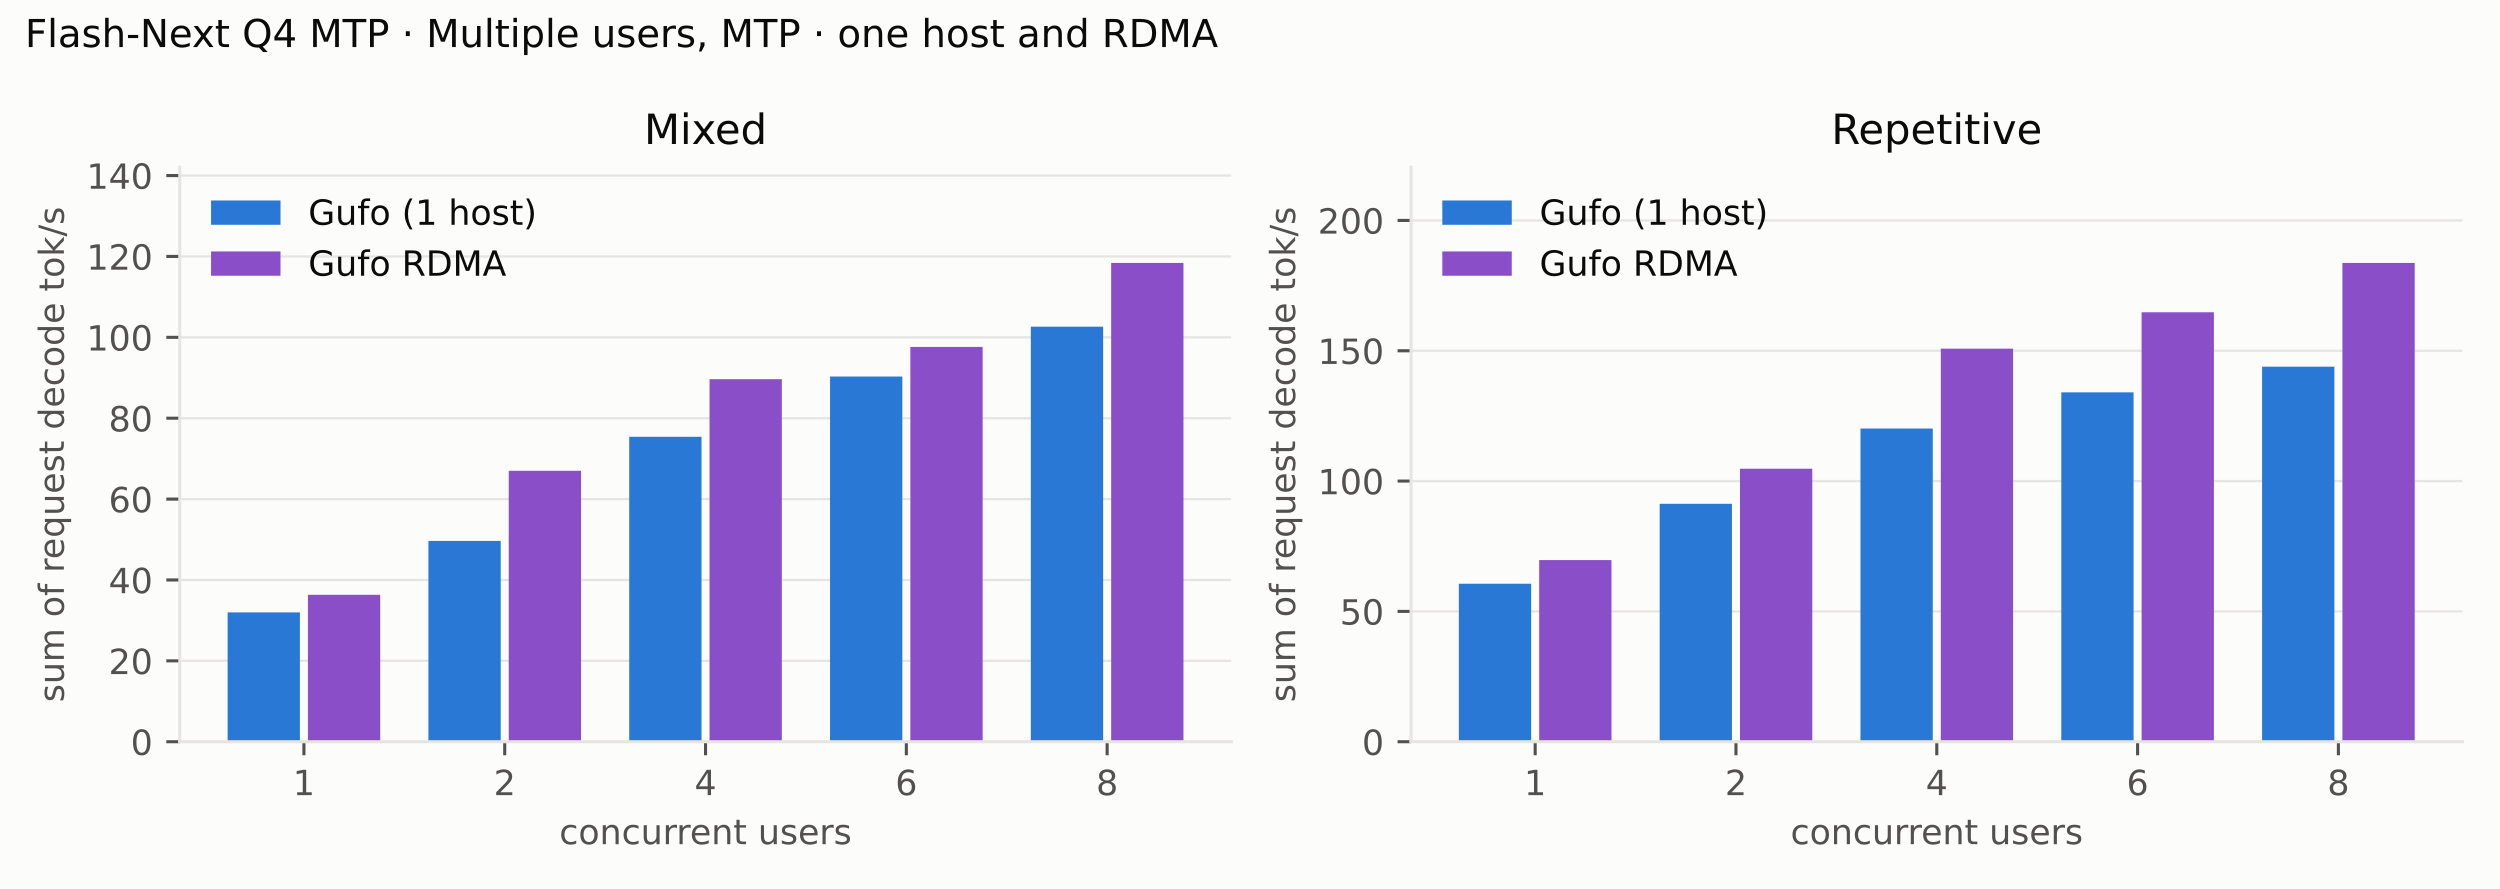
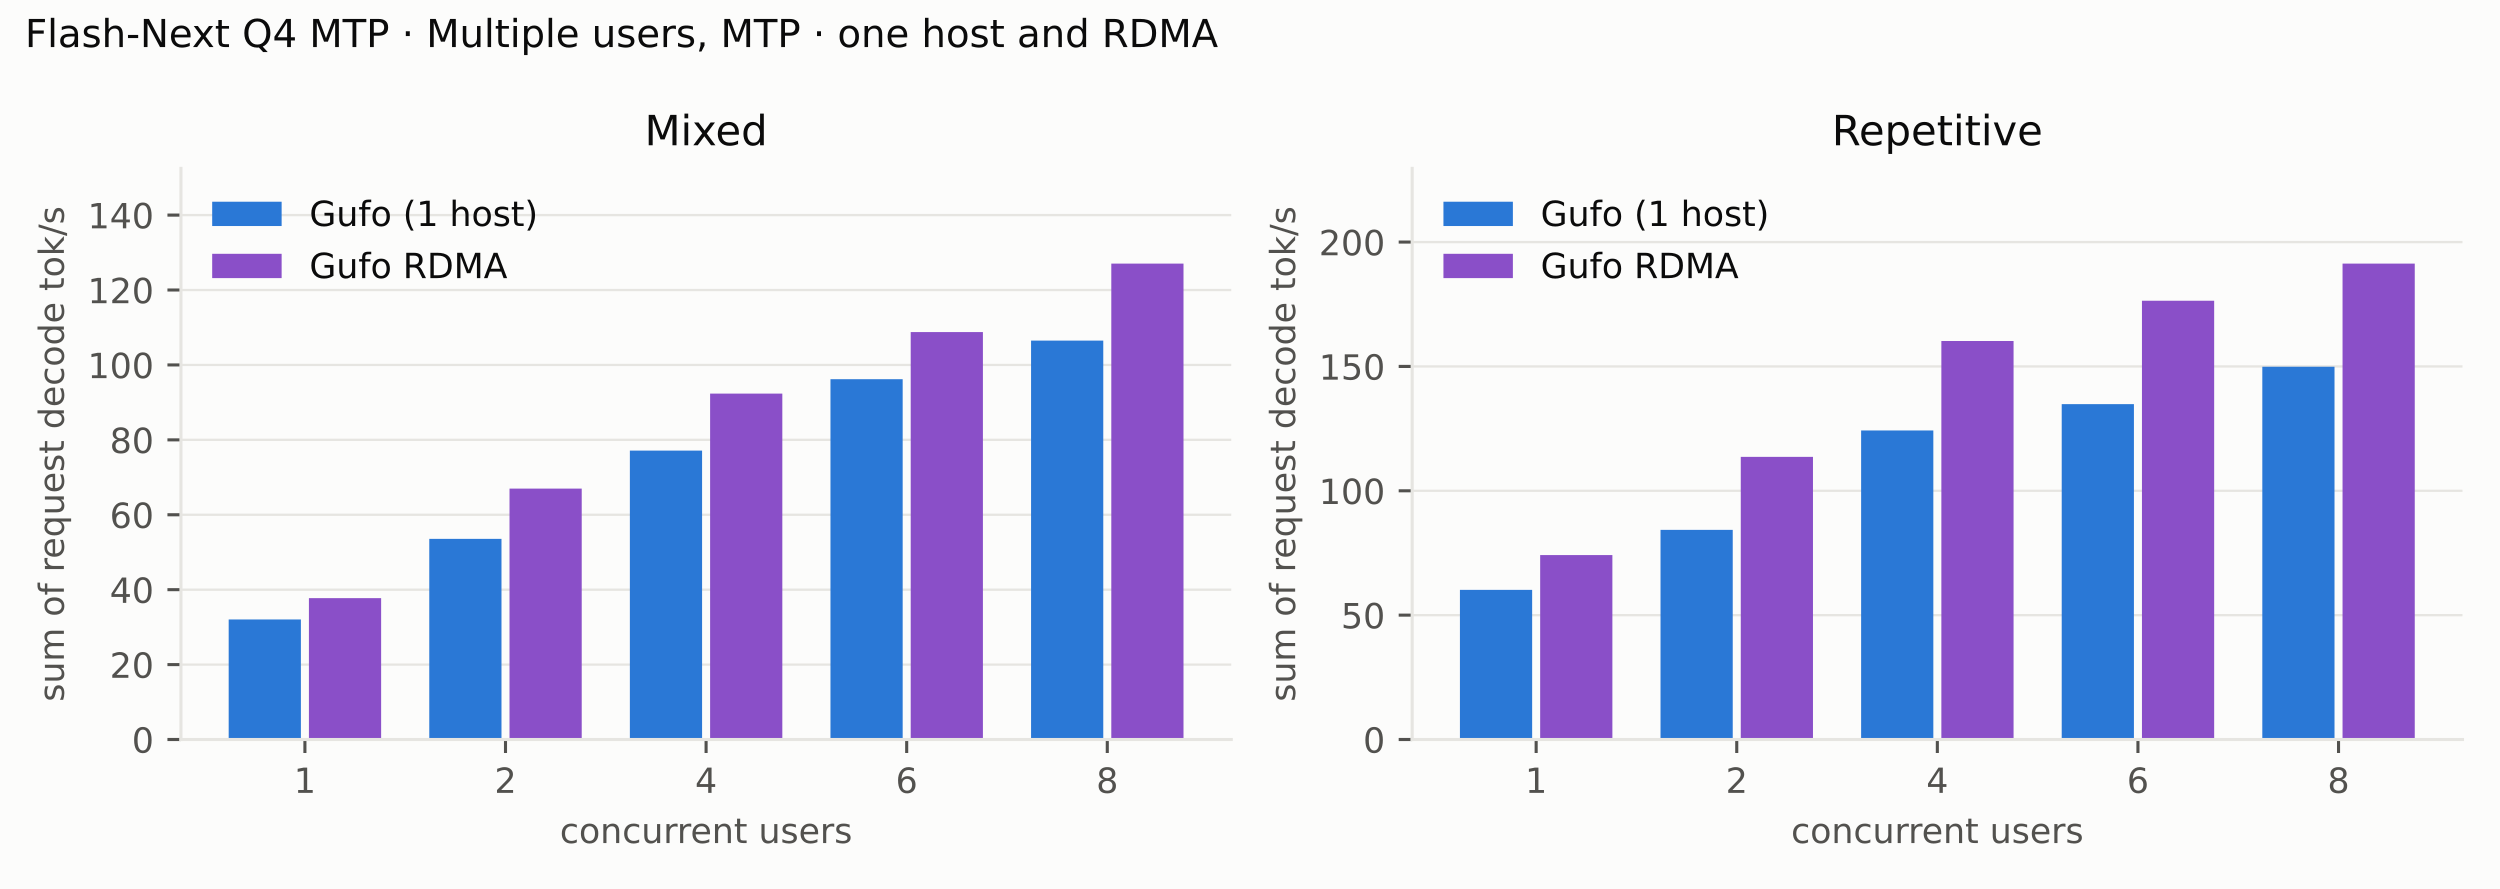
<svg xmlns="http://www.w3.org/2000/svg" xmlns:xlink="http://www.w3.org/1999/xlink" width="648pt" height="230.4pt" viewBox="0 0 648 230.4" version="1.1">
  <defs>
    <style type="text/css">*{stroke-linejoin: round; stroke-linecap: butt}</style>
  </defs>
  <g id="figure_1">
    <g id="patch_1">
      <path d="M 0 230.4 L 648 230.4 L 648 0 L 0 0 z " style="fill: #fcfcfb" />
    </g>
    <g id="axes_1">
      <g id="patch_2">
-         <path d="M 46.609 192.259 L 319.14 192.259 L 319.14 43.324 L 46.609 43.324 z " style="fill: #fcfcfb" />
+         <path d="M 46.899 191.68 L 319.14 191.68 L 319.14 43.647 L 46.899 43.647 z " style="fill: #fcfcfb" />
      </g>
      <g id="matplotlib.axis_1">
        <g id="xtick_1">
          <g id="line2d_1">
            <defs>
              <path id="m1ebf051f68" d="M 0 0 L 0 3.5 " style="stroke: #52514e; stroke-width: 0.8" />
            </defs>
            <g>
-               <use xlink:href="#m1ebf051f68" x="78.776" y="192.259" style="fill: #52514e; stroke: #52514e; stroke-width: 0.8" />
+               <use xlink:href="#m1ebf051f68" x="79.032" y="191.68" style="fill: #52514e; stroke: #52514e; stroke-width: 0.8" />
            </g>
          </g>
          <g id="text_1">
-             <text style="font-size: 9px; font-family: 'DejaVu Sans', 'Bitstream Vera Sans', 'Computer Modern Sans Serif', 'Lucida Grande', 'Verdana', 'Geneva', 'Lucid', 'Arial', 'Helvetica', 'Avant Garde', sans-serif; text-anchor: middle; fill: #52514e" x="78.776" y="206.098" transform="rotate(-0 78.77563 206.098)">1</text>
+             <text style="font-size: 9px; font-family: 'DejaVu Sans', 'Bitstream Vera Sans', 'Computer Modern Sans Serif', 'Lucida Grande', 'Verdana', 'Geneva', 'Lucid', 'Arial', 'Helvetica', 'Avant Garde', sans-serif; text-anchor: middle; fill: #52514e" x="79.032" y="205.518" transform="rotate(-0 79.03174 205.5179)">1</text>
          </g>
        </g>
        <g id="xtick_2">
          <g id="line2d_2">
            <g>
-               <use xlink:href="#m1ebf051f68" x="130.825" y="192.259" style="fill: #52514e; stroke: #52514e; stroke-width: 0.8" />
+               <use xlink:href="#m1ebf051f68" x="131.026" y="191.68" style="fill: #52514e; stroke: #52514e; stroke-width: 0.8" />
            </g>
          </g>
          <g id="text_2">
-             <text style="font-size: 9px; font-family: 'DejaVu Sans', 'Bitstream Vera Sans', 'Computer Modern Sans Serif', 'Lucida Grande', 'Verdana', 'Geneva', 'Lucid', 'Arial', 'Helvetica', 'Avant Garde', sans-serif; text-anchor: middle; fill: #52514e" x="130.825" y="206.098" transform="rotate(-0 130.8251 206.098)">2</text>
+             <text style="font-size: 9px; font-family: 'DejaVu Sans', 'Bitstream Vera Sans', 'Computer Modern Sans Serif', 'Lucida Grande', 'Verdana', 'Geneva', 'Lucid', 'Arial', 'Helvetica', 'Avant Garde', sans-serif; text-anchor: middle; fill: #52514e" x="131.026" y="205.518" transform="rotate(-0 131.0257 205.5179)">2</text>
          </g>
        </g>
        <g id="xtick_3">
          <g id="line2d_3">
            <g>
-               <use xlink:href="#m1ebf051f68" x="182.875" y="192.259" style="fill: #52514e; stroke: #52514e; stroke-width: 0.8" />
+               <use xlink:href="#m1ebf051f68" x="183.02" y="191.68" style="fill: #52514e; stroke: #52514e; stroke-width: 0.8" />
            </g>
          </g>
          <g id="text_3">
-             <text style="font-size: 9px; font-family: 'DejaVu Sans', 'Bitstream Vera Sans', 'Computer Modern Sans Serif', 'Lucida Grande', 'Verdana', 'Geneva', 'Lucid', 'Arial', 'Helvetica', 'Avant Garde', sans-serif; text-anchor: middle; fill: #52514e" x="182.875" y="206.098" transform="rotate(-0 182.8745 206.098)">4</text>
+             <text style="font-size: 9px; font-family: 'DejaVu Sans', 'Bitstream Vera Sans', 'Computer Modern Sans Serif', 'Lucida Grande', 'Verdana', 'Geneva', 'Lucid', 'Arial', 'Helvetica', 'Avant Garde', sans-serif; text-anchor: middle; fill: #52514e" x="183.02" y="205.518" transform="rotate(-0 183.0197 205.5179)">4</text>
          </g>
        </g>
        <g id="xtick_4">
          <g id="line2d_4">
            <g>
-               <use xlink:href="#m1ebf051f68" x="234.924" y="192.259" style="fill: #52514e; stroke: #52514e; stroke-width: 0.8" />
+               <use xlink:href="#m1ebf051f68" x="235.014" y="191.68" style="fill: #52514e; stroke: #52514e; stroke-width: 0.8" />
            </g>
          </g>
          <g id="text_4">
-             <text style="font-size: 9px; font-family: 'DejaVu Sans', 'Bitstream Vera Sans', 'Computer Modern Sans Serif', 'Lucida Grande', 'Verdana', 'Geneva', 'Lucid', 'Arial', 'Helvetica', 'Avant Garde', sans-serif; text-anchor: middle; fill: #52514e" x="234.924" y="206.098" transform="rotate(-0 234.924 206.098)">6</text>
+             <text style="font-size: 9px; font-family: 'DejaVu Sans', 'Bitstream Vera Sans', 'Computer Modern Sans Serif', 'Lucida Grande', 'Verdana', 'Geneva', 'Lucid', 'Arial', 'Helvetica', 'Avant Garde', sans-serif; text-anchor: middle; fill: #52514e" x="235.014" y="205.518" transform="rotate(-0 235.0137 205.5179)">6</text>
          </g>
        </g>
        <g id="xtick_5">
          <g id="line2d_5">
            <g>
-               <use xlink:href="#m1ebf051f68" x="286.973" y="192.259" style="fill: #52514e; stroke: #52514e; stroke-width: 0.8" />
+               <use xlink:href="#m1ebf051f68" x="287.008" y="191.68" style="fill: #52514e; stroke: #52514e; stroke-width: 0.8" />
            </g>
          </g>
          <g id="text_5">
-             <text style="font-size: 9px; font-family: 'DejaVu Sans', 'Bitstream Vera Sans', 'Computer Modern Sans Serif', 'Lucida Grande', 'Verdana', 'Geneva', 'Lucid', 'Arial', 'Helvetica', 'Avant Garde', sans-serif; text-anchor: middle; fill: #52514e" x="286.973" y="206.098" transform="rotate(-0 286.9734 206.098)">8</text>
+             <text style="font-size: 9px; font-family: 'DejaVu Sans', 'Bitstream Vera Sans', 'Computer Modern Sans Serif', 'Lucida Grande', 'Verdana', 'Geneva', 'Lucid', 'Arial', 'Helvetica', 'Avant Garde', sans-serif; text-anchor: middle; fill: #52514e" x="287.008" y="205.518" transform="rotate(-0 287.0077 205.5179)">8</text>
          </g>
        </g>
        <g id="text_6">
-           <text style="font-size: 9px; font-family: 'DejaVu Sans', 'Bitstream Vera Sans', 'Computer Modern Sans Serif', 'Lucida Grande', 'Verdana', 'Geneva', 'Lucid', 'Arial', 'Helvetica', 'Avant Garde', sans-serif; text-anchor: middle; fill: #52514e" x="182.875" y="218.808" transform="rotate(-0 182.8745 218.8083)">concurrent users</text>
+           <text style="font-size: 9px; font-family: 'DejaVu Sans', 'Bitstream Vera Sans', 'Computer Modern Sans Serif', 'Lucida Grande', 'Verdana', 'Geneva', 'Lucid', 'Arial', 'Helvetica', 'Avant Garde', sans-serif; text-anchor: middle; fill: #52514e" x="183.02" y="218.518" transform="rotate(-0 183.0197 218.5179)">concurrent users</text>
        </g>
      </g>
      <g id="matplotlib.axis_2">
        <g id="ytick_1">
          <g id="line2d_6">
-             <path d="M 46.609 192.259 L 319.14 192.259 " clip-path="url(#pcd2a54aa37)" style="fill: none; stroke: #e6e5e1; stroke-width: 0.6; stroke-linecap: square" />
+             <path d="M 46.899 191.68 L 319.14 191.68 " clip-path="url(#p1bdd1d52e2)" style="fill: none; stroke: #e6e5e1; stroke-width: 0.6; stroke-linecap: square" />
          </g>
          <g id="line2d_7">
            <defs>
              <path id="m680e5b1e24" d="M 0 0 L -3.5 0 " style="stroke: #52514e; stroke-width: 0.8" />
            </defs>
            <g>
-               <use xlink:href="#m680e5b1e24" x="46.609" y="192.259" style="fill: #52514e; stroke: #52514e; stroke-width: 0.8" />
+               <use xlink:href="#m680e5b1e24" x="46.899" y="191.68" style="fill: #52514e; stroke: #52514e; stroke-width: 0.8" />
            </g>
          </g>
          <g id="text_7">
-             <text style="font-size: 9px; font-family: 'DejaVu Sans', 'Bitstream Vera Sans', 'Computer Modern Sans Serif', 'Lucida Grande', 'Verdana', 'Geneva', 'Lucid', 'Arial', 'Helvetica', 'Avant Garde', sans-serif; text-anchor: end; fill: #52514e" x="39.609" y="195.679" transform="rotate(-0 39.60906 195.6787)">0</text>
+             <text style="font-size: 9px; font-family: 'DejaVu Sans', 'Bitstream Vera Sans', 'Computer Modern Sans Serif', 'Lucida Grande', 'Verdana', 'Geneva', 'Lucid', 'Arial', 'Helvetica', 'Avant Garde', sans-serif; text-anchor: end; fill: #52514e" x="39.899" y="195.099" transform="rotate(-0 39.89945 195.0989)">0</text>
          </g>
        </g>
        <g id="ytick_2">
          <g id="line2d_8">
-             <path d="M 46.609 171.294 L 319.14 171.294 " clip-path="url(#pcd2a54aa37)" style="fill: none; stroke: #e6e5e1; stroke-width: 0.6; stroke-linecap: square" />
+             <path d="M 46.899 172.262 L 319.14 172.262 " clip-path="url(#p1bdd1d52e2)" style="fill: none; stroke: #e6e5e1; stroke-width: 0.6; stroke-linecap: square" />
          </g>
          <g id="line2d_9">
            <g>
-               <use xlink:href="#m680e5b1e24" x="46.609" y="171.294" style="fill: #52514e; stroke: #52514e; stroke-width: 0.8" />
+               <use xlink:href="#m680e5b1e24" x="46.899" y="172.262" style="fill: #52514e; stroke: #52514e; stroke-width: 0.8" />
            </g>
          </g>
          <g id="text_8">
-             <text style="font-size: 9px; font-family: 'DejaVu Sans', 'Bitstream Vera Sans', 'Computer Modern Sans Serif', 'Lucida Grande', 'Verdana', 'Geneva', 'Lucid', 'Arial', 'Helvetica', 'Avant Garde', sans-serif; text-anchor: end; fill: #52514e" x="39.609" y="174.714" transform="rotate(-0 39.60906 174.7137)">20</text>
+             <text style="font-size: 9px; font-family: 'DejaVu Sans', 'Bitstream Vera Sans', 'Computer Modern Sans Serif', 'Lucida Grande', 'Verdana', 'Geneva', 'Lucid', 'Arial', 'Helvetica', 'Avant Garde', sans-serif; text-anchor: end; fill: #52514e" x="39.899" y="175.681" transform="rotate(-0 39.89945 175.6812)">20</text>
          </g>
        </g>
        <g id="ytick_3">
          <g id="line2d_10">
-             <path d="M 46.609 150.329 L 319.14 150.329 " clip-path="url(#pcd2a54aa37)" style="fill: none; stroke: #e6e5e1; stroke-width: 0.6; stroke-linecap: square" />
+             <path d="M 46.899 152.845 L 319.14 152.845 " clip-path="url(#p1bdd1d52e2)" style="fill: none; stroke: #e6e5e1; stroke-width: 0.6; stroke-linecap: square" />
          </g>
          <g id="line2d_11">
            <g>
-               <use xlink:href="#m680e5b1e24" x="46.609" y="150.329" style="fill: #52514e; stroke: #52514e; stroke-width: 0.8" />
+               <use xlink:href="#m680e5b1e24" x="46.899" y="152.845" style="fill: #52514e; stroke: #52514e; stroke-width: 0.8" />
            </g>
          </g>
          <g id="text_9">
-             <text style="font-size: 9px; font-family: 'DejaVu Sans', 'Bitstream Vera Sans', 'Computer Modern Sans Serif', 'Lucida Grande', 'Verdana', 'Geneva', 'Lucid', 'Arial', 'Helvetica', 'Avant Garde', sans-serif; text-anchor: end; fill: #52514e" x="39.609" y="153.749" transform="rotate(-0 39.60906 153.7488)">40</text>
+             <text style="font-size: 9px; font-family: 'DejaVu Sans', 'Bitstream Vera Sans', 'Computer Modern Sans Serif', 'Lucida Grande', 'Verdana', 'Geneva', 'Lucid', 'Arial', 'Helvetica', 'Avant Garde', sans-serif; text-anchor: end; fill: #52514e" x="39.899" y="156.264" transform="rotate(-0 39.89945 156.2635)">40</text>
          </g>
        </g>
        <g id="ytick_4">
          <g id="line2d_12">
-             <path d="M 46.609 129.365 L 319.14 129.365 " clip-path="url(#pcd2a54aa37)" style="fill: none; stroke: #e6e5e1; stroke-width: 0.6; stroke-linecap: square" />
+             <path d="M 46.899 133.427 L 319.14 133.427 " clip-path="url(#p1bdd1d52e2)" style="fill: none; stroke: #e6e5e1; stroke-width: 0.6; stroke-linecap: square" />
          </g>
          <g id="line2d_13">
            <g>
-               <use xlink:href="#m680e5b1e24" x="46.609" y="129.365" style="fill: #52514e; stroke: #52514e; stroke-width: 0.8" />
+               <use xlink:href="#m680e5b1e24" x="46.899" y="133.427" style="fill: #52514e; stroke: #52514e; stroke-width: 0.8" />
            </g>
          </g>
          <g id="text_10">
-             <text style="font-size: 9px; font-family: 'DejaVu Sans', 'Bitstream Vera Sans', 'Computer Modern Sans Serif', 'Lucida Grande', 'Verdana', 'Geneva', 'Lucid', 'Arial', 'Helvetica', 'Avant Garde', sans-serif; text-anchor: end; fill: #52514e" x="39.609" y="132.784" transform="rotate(-0 39.60906 132.7839)">60</text>
+             <text style="font-size: 9px; font-family: 'DejaVu Sans', 'Bitstream Vera Sans', 'Computer Modern Sans Serif', 'Lucida Grande', 'Verdana', 'Geneva', 'Lucid', 'Arial', 'Helvetica', 'Avant Garde', sans-serif; text-anchor: end; fill: #52514e" x="39.899" y="136.846" transform="rotate(-0 39.89945 136.8458)">60</text>
          </g>
        </g>
        <g id="ytick_5">
          <g id="line2d_14">
-             <path d="M 46.609 108.4 L 319.14 108.4 " clip-path="url(#pcd2a54aa37)" style="fill: none; stroke: #e6e5e1; stroke-width: 0.6; stroke-linecap: square" />
+             <path d="M 46.899 114.009 L 319.14 114.009 " clip-path="url(#p1bdd1d52e2)" style="fill: none; stroke: #e6e5e1; stroke-width: 0.6; stroke-linecap: square" />
          </g>
          <g id="line2d_15">
            <g>
-               <use xlink:href="#m680e5b1e24" x="46.609" y="108.4" style="fill: #52514e; stroke: #52514e; stroke-width: 0.8" />
+               <use xlink:href="#m680e5b1e24" x="46.899" y="114.009" style="fill: #52514e; stroke: #52514e; stroke-width: 0.8" />
            </g>
          </g>
          <g id="text_11">
-             <text style="font-size: 9px; font-family: 'DejaVu Sans', 'Bitstream Vera Sans', 'Computer Modern Sans Serif', 'Lucida Grande', 'Verdana', 'Geneva', 'Lucid', 'Arial', 'Helvetica', 'Avant Garde', sans-serif; text-anchor: end; fill: #52514e" x="39.609" y="111.819" transform="rotate(-0 39.60906 111.8189)">80</text>
+             <text style="font-size: 9px; font-family: 'DejaVu Sans', 'Bitstream Vera Sans', 'Computer Modern Sans Serif', 'Lucida Grande', 'Verdana', 'Geneva', 'Lucid', 'Arial', 'Helvetica', 'Avant Garde', sans-serif; text-anchor: end; fill: #52514e" x="39.899" y="117.428" transform="rotate(-0 39.89945 117.4281)">80</text>
          </g>
        </g>
        <g id="ytick_6">
          <g id="line2d_16">
-             <path d="M 46.609 87.435 L 319.14 87.435 " clip-path="url(#pcd2a54aa37)" style="fill: none; stroke: #e6e5e1; stroke-width: 0.6; stroke-linecap: square" />
+             <path d="M 46.899 94.591 L 319.14 94.591 " clip-path="url(#p1bdd1d52e2)" style="fill: none; stroke: #e6e5e1; stroke-width: 0.6; stroke-linecap: square" />
          </g>
          <g id="line2d_17">
            <g>
-               <use xlink:href="#m680e5b1e24" x="46.609" y="87.435" style="fill: #52514e; stroke: #52514e; stroke-width: 0.8" />
+               <use xlink:href="#m680e5b1e24" x="46.899" y="94.591" style="fill: #52514e; stroke: #52514e; stroke-width: 0.8" />
            </g>
          </g>
          <g id="text_12">
-             <text style="font-size: 9px; font-family: 'DejaVu Sans', 'Bitstream Vera Sans', 'Computer Modern Sans Serif', 'Lucida Grande', 'Verdana', 'Geneva', 'Lucid', 'Arial', 'Helvetica', 'Avant Garde', sans-serif; text-anchor: end; fill: #52514e" x="39.609" y="90.854" transform="rotate(-0 39.60906 90.85397)">100</text>
+             <text style="font-size: 9px; font-family: 'DejaVu Sans', 'Bitstream Vera Sans', 'Computer Modern Sans Serif', 'Lucida Grande', 'Verdana', 'Geneva', 'Lucid', 'Arial', 'Helvetica', 'Avant Garde', sans-serif; text-anchor: end; fill: #52514e" x="39.899" y="98.01" transform="rotate(-0 39.89945 98.01036)">100</text>
          </g>
        </g>
        <g id="ytick_7">
          <g id="line2d_18">
-             <path d="M 46.609 66.47 L 319.14 66.47 " clip-path="url(#pcd2a54aa37)" style="fill: none; stroke: #e6e5e1; stroke-width: 0.6; stroke-linecap: square" />
+             <path d="M 46.899 75.174 L 319.14 75.174 " clip-path="url(#p1bdd1d52e2)" style="fill: none; stroke: #e6e5e1; stroke-width: 0.6; stroke-linecap: square" />
          </g>
          <g id="line2d_19">
            <g>
-               <use xlink:href="#m680e5b1e24" x="46.609" y="66.47" style="fill: #52514e; stroke: #52514e; stroke-width: 0.8" />
+               <use xlink:href="#m680e5b1e24" x="46.899" y="75.174" style="fill: #52514e; stroke: #52514e; stroke-width: 0.8" />
            </g>
          </g>
          <g id="text_13">
-             <text style="font-size: 9px; font-family: 'DejaVu Sans', 'Bitstream Vera Sans', 'Computer Modern Sans Serif', 'Lucida Grande', 'Verdana', 'Geneva', 'Lucid', 'Arial', 'Helvetica', 'Avant Garde', sans-serif; text-anchor: end; fill: #52514e" x="39.609" y="69.889" transform="rotate(-0 39.60906 69.88903)">120</text>
+             <text style="font-size: 9px; font-family: 'DejaVu Sans', 'Bitstream Vera Sans', 'Computer Modern Sans Serif', 'Lucida Grande', 'Verdana', 'Geneva', 'Lucid', 'Arial', 'Helvetica', 'Avant Garde', sans-serif; text-anchor: end; fill: #52514e" x="39.899" y="78.593" transform="rotate(-0 39.89945 78.59264)">120</text>
          </g>
        </g>
        <g id="ytick_8">
          <g id="line2d_20">
-             <path d="M 46.609 45.505 L 319.14 45.505 " clip-path="url(#pcd2a54aa37)" style="fill: none; stroke: #e6e5e1; stroke-width: 0.6; stroke-linecap: square" />
+             <path d="M 46.899 55.756 L 319.14 55.756 " clip-path="url(#p1bdd1d52e2)" style="fill: none; stroke: #e6e5e1; stroke-width: 0.6; stroke-linecap: square" />
          </g>
          <g id="line2d_21">
            <g>
-               <use xlink:href="#m680e5b1e24" x="46.609" y="45.505" style="fill: #52514e; stroke: #52514e; stroke-width: 0.8" />
+               <use xlink:href="#m680e5b1e24" x="46.899" y="55.756" style="fill: #52514e; stroke: #52514e; stroke-width: 0.8" />
            </g>
          </g>
          <g id="text_14">
-             <text style="font-size: 9px; font-family: 'DejaVu Sans', 'Bitstream Vera Sans', 'Computer Modern Sans Serif', 'Lucida Grande', 'Verdana', 'Geneva', 'Lucid', 'Arial', 'Helvetica', 'Avant Garde', sans-serif; text-anchor: end; fill: #52514e" x="39.609" y="48.924" transform="rotate(-0 39.60906 48.92409)">140</text>
+             <text style="font-size: 9px; font-family: 'DejaVu Sans', 'Bitstream Vera Sans', 'Computer Modern Sans Serif', 'Lucida Grande', 'Verdana', 'Geneva', 'Lucid', 'Arial', 'Helvetica', 'Avant Garde', sans-serif; text-anchor: end; fill: #52514e" x="39.899" y="59.175" transform="rotate(-0 39.89945 59.17493)">140</text>
          </g>
        </g>
        <g id="text_15">
-           <text style="font-size: 9px; font-family: 'DejaVu Sans', 'Bitstream Vera Sans', 'Computer Modern Sans Serif', 'Lucida Grande', 'Verdana', 'Geneva', 'Lucid', 'Arial', 'Helvetica', 'Avant Garde', sans-serif; text-anchor: middle; fill: #52514e" x="16.559" y="117.792" transform="rotate(-90 16.55859 117.7919)">sum of request decode tok/s</text>
+           <text style="font-size: 9px; font-family: 'DejaVu Sans', 'Bitstream Vera Sans', 'Computer Modern Sans Serif', 'Lucida Grande', 'Verdana', 'Geneva', 'Lucid', 'Arial', 'Helvetica', 'Avant Garde', sans-serif; text-anchor: middle; fill: #52514e" x="16.559" y="117.664" transform="rotate(-90 16.55859 117.6635)">sum of request decode tok/s</text>
        </g>
      </g>
      <g id="patch_3">
-         <path d="M 58.997 192.259 L 77.735 192.259 L 77.735 158.726 L 58.997 158.726 z " clip-path="url(#pcd2a54aa37)" style="fill: #2a78d6" />
+         <path d="M 59.274 191.68 L 77.992 191.68 L 77.992 160.573 L 59.274 160.573 z " clip-path="url(#p1bdd1d52e2)" style="fill: #2a78d6" />
      </g>
      <g id="patch_4">
-         <path d="M 111.046 192.259 L 129.784 192.259 L 129.784 140.203 L 111.046 140.203 z " clip-path="url(#pcd2a54aa37)" style="fill: #2a78d6" />
+         <path d="M 111.268 191.68 L 129.986 191.68 L 129.986 139.67 L 111.268 139.67 z " clip-path="url(#p1bdd1d52e2)" style="fill: #2a78d6" />
      </g>
      <g id="patch_5">
-         <path d="M 163.096 192.259 L 181.834 192.259 L 181.834 113.211 L 163.096 113.211 z " clip-path="url(#pcd2a54aa37)" style="fill: #2a78d6" />
+         <path d="M 163.262 191.68 L 181.98 191.68 L 181.98 116.796 L 163.262 116.796 z " clip-path="url(#p1bdd1d52e2)" style="fill: #2a78d6" />
      </g>
      <g id="patch_6">
-         <path d="M 215.145 192.259 L 233.883 192.259 L 233.883 97.603 L 215.145 97.603 z " clip-path="url(#pcd2a54aa37)" style="fill: #2a78d6" />
+         <path d="M 215.256 191.68 L 233.974 191.68 L 233.974 98.29 L 215.256 98.29 z " clip-path="url(#p1bdd1d52e2)" style="fill: #2a78d6" />
      </g>
      <g id="patch_7">
-         <path d="M 267.195 192.259 L 285.932 192.259 L 285.932 84.678 L 267.195 84.678 z " clip-path="url(#pcd2a54aa37)" style="fill: #2a78d6" />
+         <path d="M 267.25 191.68 L 285.968 191.68 L 285.968 88.281 L 267.25 88.281 z " clip-path="url(#p1bdd1d52e2)" style="fill: #2a78d6" />
      </g>
      <g id="patch_8">
-         <path d="M 79.817 192.259 L 98.554 192.259 L 98.554 154.166 L 79.817 154.166 z " clip-path="url(#pcd2a54aa37)" style="fill: #8a4fc8" />
+         <path d="M 80.072 191.68 L 98.789 191.68 L 98.789 155.029 L 80.072 155.029 z " clip-path="url(#p1bdd1d52e2)" style="fill: #8a4fc8" />
      </g>
      <g id="patch_9">
-         <path d="M 131.866 192.259 L 150.604 192.259 L 150.604 122.027 L 131.866 122.027 z " clip-path="url(#pcd2a54aa37)" style="fill: #8a4fc8" />
+         <path d="M 132.066 191.68 L 150.783 191.68 L 150.783 126.65 L 132.066 126.65 z " clip-path="url(#p1bdd1d52e2)" style="fill: #8a4fc8" />
      </g>
      <g id="patch_10">
-         <path d="M 183.916 192.259 L 202.653 192.259 L 202.653 98.295 L 183.916 98.295 z " clip-path="url(#pcd2a54aa37)" style="fill: #8a4fc8" />
+         <path d="M 184.06 191.68 L 202.777 191.68 L 202.777 102.028 L 184.06 102.028 z " clip-path="url(#p1bdd1d52e2)" style="fill: #8a4fc8" />
      </g>
      <g id="patch_11">
-         <path d="M 235.965 192.259 L 254.703 192.259 L 254.703 89.919 L 235.965 89.919 z " clip-path="url(#pcd2a54aa37)" style="fill: #8a4fc8" />
+         <path d="M 236.054 191.68 L 254.771 191.68 L 254.771 86.067 L 236.054 86.067 z " clip-path="url(#p1bdd1d52e2)" style="fill: #8a4fc8" />
      </g>
      <g id="patch_12">
-         <path d="M 288.014 192.259 L 306.752 192.259 L 306.752 68.147 L 288.014 68.147 z " clip-path="url(#pcd2a54aa37)" style="fill: #8a4fc8" />
+         <path d="M 288.048 191.68 L 306.765 191.68 L 306.765 68.319 L 288.048 68.319 z " clip-path="url(#p1bdd1d52e2)" style="fill: #8a4fc8" />
      </g>
      <g id="patch_13">
-         <path d="M 46.609 192.259 L 46.609 43.324 " style="fill: none; stroke: #e6e5e1; stroke-width: 0.8; stroke-linejoin: miter; stroke-linecap: square" />
+         <path d="M 46.899 191.68 L 46.899 43.647 " style="fill: none; stroke: #e6e5e1; stroke-width: 0.8; stroke-linejoin: miter; stroke-linecap: square" />
      </g>
      <g id="patch_14">
-         <path d="M 46.609 192.259 L 319.14 192.259 " style="fill: none; stroke: #e6e5e1; stroke-width: 0.8; stroke-linejoin: miter; stroke-linecap: square" />
+         <path d="M 46.899 191.68 L 319.14 191.68 " style="fill: none; stroke: #e6e5e1; stroke-width: 0.8; stroke-linejoin: miter; stroke-linecap: square" />
      </g>
      <g id="text_16">
-         <text style="font-size: 10.8px; font-family: 'DejaVu Sans', 'Bitstream Vera Sans', 'Computer Modern Sans Serif', 'Lucida Grande', 'Verdana', 'Geneva', 'Lucid', 'Arial', 'Helvetica', 'Avant Garde', sans-serif; text-anchor: middle; fill: #0b0b0b" x="182.875" y="37.324" transform="rotate(-0 182.8745 37.32444)">Mixed</text>
+         <text style="font-size: 10.8px; font-family: 'DejaVu Sans', 'Bitstream Vera Sans', 'Computer Modern Sans Serif', 'Lucida Grande', 'Verdana', 'Geneva', 'Lucid', 'Arial', 'Helvetica', 'Avant Garde', sans-serif; text-anchor: middle; fill: #0b0b0b" x="183.02" y="37.647" transform="rotate(-0 183.0197 37.64709)">Mixed</text>
      </g>
      <g id="legend_1">
        <g id="patch_15">
-           <path d="M 54.709 58.263 L 72.709 58.263 L 72.709 51.963 L 54.709 51.963 z " style="fill: #2a78d6" />
+           <path d="M 54.999 58.586 L 72.999 58.586 L 72.999 52.286 L 54.999 52.286 z " style="fill: #2a78d6" />
        </g>
        <g id="text_17">
-           <text style="font-size: 9px; font-family: 'DejaVu Sans', 'Bitstream Vera Sans', 'Computer Modern Sans Serif', 'Lucida Grande', 'Verdana', 'Geneva', 'Lucid', 'Arial', 'Helvetica', 'Avant Garde', sans-serif; text-anchor: start; fill: #0b0b0b" x="79.909" y="58.263" transform="rotate(-0 79.90906 58.26303)">Gufo (1 host)</text>
+           <text style="font-size: 9px; font-family: 'DejaVu Sans', 'Bitstream Vera Sans', 'Computer Modern Sans Serif', 'Lucida Grande', 'Verdana', 'Geneva', 'Lucid', 'Arial', 'Helvetica', 'Avant Garde', sans-serif; text-anchor: start; fill: #0b0b0b" x="80.199" y="58.586" transform="rotate(-0 80.19945 58.58569)">Gufo (1 host)</text>
        </g>
        <g id="patch_16">
-           <path d="M 54.709 71.473 L 72.709 71.473 L 72.709 65.173 L 54.709 65.173 z " style="fill: #8a4fc8" />
+           <path d="M 54.999 72.086 L 72.999 72.086 L 72.999 65.786 L 54.999 65.786 z " style="fill: #8a4fc8" />
        </g>
        <g id="text_18">
-           <text style="font-size: 9px; font-family: 'DejaVu Sans', 'Bitstream Vera Sans', 'Computer Modern Sans Serif', 'Lucida Grande', 'Verdana', 'Geneva', 'Lucid', 'Arial', 'Helvetica', 'Avant Garde', sans-serif; text-anchor: start; fill: #0b0b0b" x="79.909" y="71.473" transform="rotate(-0 79.90906 71.47334)">Gufo RDMA</text>
+           <text style="font-size: 9px; font-family: 'DejaVu Sans', 'Bitstream Vera Sans', 'Computer Modern Sans Serif', 'Lucida Grande', 'Verdana', 'Geneva', 'Lucid', 'Arial', 'Helvetica', 'Avant Garde', sans-serif; text-anchor: start; fill: #0b0b0b" x="80.199" y="72.086" transform="rotate(-0 80.19945 72.08639)">Gufo RDMA</text>
        </g>
      </g>
    </g>
    <g id="axes_2">
      <g id="patch_17">
-         <path d="M 365.749 192.259 L 638.28 192.259 L 638.28 43.324 L 365.749 43.324 z " style="fill: #fcfcfb" />
+         <path d="M 366.039 191.68 L 638.28 191.68 L 638.28 43.647 L 366.039 43.647 z " style="fill: #fcfcfb" />
      </g>
      <g id="matplotlib.axis_3">
        <g id="xtick_6">
          <g id="line2d_22">
            <g>
-               <use xlink:href="#m1ebf051f68" x="397.916" y="192.259" style="fill: #52514e; stroke: #52514e; stroke-width: 0.8" />
+               <use xlink:href="#m1ebf051f68" x="398.172" y="191.68" style="fill: #52514e; stroke: #52514e; stroke-width: 0.8" />
            </g>
          </g>
          <g id="text_19">
-             <text style="font-size: 9px; font-family: 'DejaVu Sans', 'Bitstream Vera Sans', 'Computer Modern Sans Serif', 'Lucida Grande', 'Verdana', 'Geneva', 'Lucid', 'Arial', 'Helvetica', 'Avant Garde', sans-serif; text-anchor: middle; fill: #52514e" x="397.916" y="206.098" transform="rotate(-0 397.9156 206.098)">1</text>
+             <text style="font-size: 9px; font-family: 'DejaVu Sans', 'Bitstream Vera Sans', 'Computer Modern Sans Serif', 'Lucida Grande', 'Verdana', 'Geneva', 'Lucid', 'Arial', 'Helvetica', 'Avant Garde', sans-serif; text-anchor: middle; fill: #52514e" x="398.172" y="205.518" transform="rotate(-0 398.1717 205.5179)">1</text>
          </g>
        </g>
        <g id="xtick_7">
          <g id="line2d_23">
            <g>
-               <use xlink:href="#m1ebf051f68" x="449.965" y="192.259" style="fill: #52514e; stroke: #52514e; stroke-width: 0.8" />
+               <use xlink:href="#m1ebf051f68" x="450.166" y="191.68" style="fill: #52514e; stroke: #52514e; stroke-width: 0.8" />
            </g>
          </g>
          <g id="text_20">
-             <text style="font-size: 9px; font-family: 'DejaVu Sans', 'Bitstream Vera Sans', 'Computer Modern Sans Serif', 'Lucida Grande', 'Verdana', 'Geneva', 'Lucid', 'Arial', 'Helvetica', 'Avant Garde', sans-serif; text-anchor: middle; fill: #52514e" x="449.965" y="206.098" transform="rotate(-0 449.9651 206.098)">2</text>
+             <text style="font-size: 9px; font-family: 'DejaVu Sans', 'Bitstream Vera Sans', 'Computer Modern Sans Serif', 'Lucida Grande', 'Verdana', 'Geneva', 'Lucid', 'Arial', 'Helvetica', 'Avant Garde', sans-serif; text-anchor: middle; fill: #52514e" x="450.166" y="205.518" transform="rotate(-0 450.1657 205.5179)">2</text>
          </g>
        </g>
        <g id="xtick_8">
          <g id="line2d_24">
            <g>
-               <use xlink:href="#m1ebf051f68" x="502.015" y="192.259" style="fill: #52514e; stroke: #52514e; stroke-width: 0.8" />
+               <use xlink:href="#m1ebf051f68" x="502.16" y="191.68" style="fill: #52514e; stroke: #52514e; stroke-width: 0.8" />
            </g>
          </g>
          <g id="text_21">
-             <text style="font-size: 9px; font-family: 'DejaVu Sans', 'Bitstream Vera Sans', 'Computer Modern Sans Serif', 'Lucida Grande', 'Verdana', 'Geneva', 'Lucid', 'Arial', 'Helvetica', 'Avant Garde', sans-serif; text-anchor: middle; fill: #52514e" x="502.015" y="206.098" transform="rotate(-0 502.0145 206.098)">4</text>
+             <text style="font-size: 9px; font-family: 'DejaVu Sans', 'Bitstream Vera Sans', 'Computer Modern Sans Serif', 'Lucida Grande', 'Verdana', 'Geneva', 'Lucid', 'Arial', 'Helvetica', 'Avant Garde', sans-serif; text-anchor: middle; fill: #52514e" x="502.16" y="205.518" transform="rotate(-0 502.1597 205.5179)">4</text>
          </g>
        </g>
        <g id="xtick_9">
          <g id="line2d_25">
            <g>
-               <use xlink:href="#m1ebf051f68" x="554.064" y="192.259" style="fill: #52514e; stroke: #52514e; stroke-width: 0.8" />
+               <use xlink:href="#m1ebf051f68" x="554.154" y="191.68" style="fill: #52514e; stroke: #52514e; stroke-width: 0.8" />
            </g>
          </g>
          <g id="text_22">
-             <text style="font-size: 9px; font-family: 'DejaVu Sans', 'Bitstream Vera Sans', 'Computer Modern Sans Serif', 'Lucida Grande', 'Verdana', 'Geneva', 'Lucid', 'Arial', 'Helvetica', 'Avant Garde', sans-serif; text-anchor: middle; fill: #52514e" x="554.064" y="206.098" transform="rotate(-0 554.064 206.098)">6</text>
+             <text style="font-size: 9px; font-family: 'DejaVu Sans', 'Bitstream Vera Sans', 'Computer Modern Sans Serif', 'Lucida Grande', 'Verdana', 'Geneva', 'Lucid', 'Arial', 'Helvetica', 'Avant Garde', sans-serif; text-anchor: middle; fill: #52514e" x="554.154" y="205.518" transform="rotate(-0 554.1537 205.5179)">6</text>
          </g>
        </g>
        <g id="xtick_10">
          <g id="line2d_26">
            <g>
-               <use xlink:href="#m1ebf051f68" x="606.113" y="192.259" style="fill: #52514e; stroke: #52514e; stroke-width: 0.8" />
+               <use xlink:href="#m1ebf051f68" x="606.148" y="191.68" style="fill: #52514e; stroke: #52514e; stroke-width: 0.8" />
            </g>
          </g>
          <g id="text_23">
-             <text style="font-size: 9px; font-family: 'DejaVu Sans', 'Bitstream Vera Sans', 'Computer Modern Sans Serif', 'Lucida Grande', 'Verdana', 'Geneva', 'Lucid', 'Arial', 'Helvetica', 'Avant Garde', sans-serif; text-anchor: middle; fill: #52514e" x="606.113" y="206.098" transform="rotate(-0 606.1134 206.098)">8</text>
+             <text style="font-size: 9px; font-family: 'DejaVu Sans', 'Bitstream Vera Sans', 'Computer Modern Sans Serif', 'Lucida Grande', 'Verdana', 'Geneva', 'Lucid', 'Arial', 'Helvetica', 'Avant Garde', sans-serif; text-anchor: middle; fill: #52514e" x="606.148" y="205.518" transform="rotate(-0 606.1477 205.5179)">8</text>
          </g>
        </g>
        <g id="text_24">
-           <text style="font-size: 9px; font-family: 'DejaVu Sans', 'Bitstream Vera Sans', 'Computer Modern Sans Serif', 'Lucida Grande', 'Verdana', 'Geneva', 'Lucid', 'Arial', 'Helvetica', 'Avant Garde', sans-serif; text-anchor: middle; fill: #52514e" x="502.015" y="218.808" transform="rotate(-0 502.0145 218.8083)">concurrent users</text>
+           <text style="font-size: 9px; font-family: 'DejaVu Sans', 'Bitstream Vera Sans', 'Computer Modern Sans Serif', 'Lucida Grande', 'Verdana', 'Geneva', 'Lucid', 'Arial', 'Helvetica', 'Avant Garde', sans-serif; text-anchor: middle; fill: #52514e" x="502.16" y="218.518" transform="rotate(-0 502.1597 218.5179)">concurrent users</text>
        </g>
      </g>
      <g id="matplotlib.axis_4">
        <g id="ytick_9">
          <g id="line2d_27">
-             <path d="M 365.749 192.259 L 638.28 192.259 " clip-path="url(#p833973f9d5)" style="fill: none; stroke: #e6e5e1; stroke-width: 0.6; stroke-linecap: square" />
+             <path d="M 366.039 191.68 L 638.28 191.68 " clip-path="url(#pbed3e39741)" style="fill: none; stroke: #e6e5e1; stroke-width: 0.6; stroke-linecap: square" />
          </g>
          <g id="line2d_28">
            <g>
-               <use xlink:href="#m680e5b1e24" x="365.749" y="192.259" style="fill: #52514e; stroke: #52514e; stroke-width: 0.8" />
+               <use xlink:href="#m680e5b1e24" x="366.039" y="191.68" style="fill: #52514e; stroke: #52514e; stroke-width: 0.8" />
            </g>
          </g>
          <g id="text_25">
-             <text style="font-size: 9px; font-family: 'DejaVu Sans', 'Bitstream Vera Sans', 'Computer Modern Sans Serif', 'Lucida Grande', 'Verdana', 'Geneva', 'Lucid', 'Arial', 'Helvetica', 'Avant Garde', sans-serif; text-anchor: end; fill: #52514e" x="358.749" y="195.679" transform="rotate(-0 358.7491 195.6787)">0</text>
+             <text style="font-size: 9px; font-family: 'DejaVu Sans', 'Bitstream Vera Sans', 'Computer Modern Sans Serif', 'Lucida Grande', 'Verdana', 'Geneva', 'Lucid', 'Arial', 'Helvetica', 'Avant Garde', sans-serif; text-anchor: end; fill: #52514e" x="359.039" y="195.099" transform="rotate(-0 359.0395 195.0989)">0</text>
          </g>
        </g>
        <g id="ytick_10">
          <g id="line2d_29">
-             <path d="M 365.749 158.478 L 638.28 158.478 " clip-path="url(#p833973f9d5)" style="fill: none; stroke: #e6e5e1; stroke-width: 0.6; stroke-linecap: square" />
+             <path d="M 366.039 159.447 L 638.28 159.447 " clip-path="url(#pbed3e39741)" style="fill: none; stroke: #e6e5e1; stroke-width: 0.6; stroke-linecap: square" />
          </g>
          <g id="line2d_30">
            <g>
-               <use xlink:href="#m680e5b1e24" x="365.749" y="158.478" style="fill: #52514e; stroke: #52514e; stroke-width: 0.8" />
+               <use xlink:href="#m680e5b1e24" x="366.039" y="159.447" style="fill: #52514e; stroke: #52514e; stroke-width: 0.8" />
            </g>
          </g>
          <g id="text_26">
-             <text style="font-size: 9px; font-family: 'DejaVu Sans', 'Bitstream Vera Sans', 'Computer Modern Sans Serif', 'Lucida Grande', 'Verdana', 'Geneva', 'Lucid', 'Arial', 'Helvetica', 'Avant Garde', sans-serif; text-anchor: end; fill: #52514e" x="358.749" y="161.897" transform="rotate(-0 358.7491 161.8974)">50</text>
+             <text style="font-size: 9px; font-family: 'DejaVu Sans', 'Bitstream Vera Sans', 'Computer Modern Sans Serif', 'Lucida Grande', 'Verdana', 'Geneva', 'Lucid', 'Arial', 'Helvetica', 'Avant Garde', sans-serif; text-anchor: end; fill: #52514e" x="359.039" y="162.866" transform="rotate(-0 359.0395 162.8663)">50</text>
          </g>
        </g>
        <g id="ytick_11">
          <g id="line2d_31">
-             <path d="M 365.749 124.697 L 638.28 124.697 " clip-path="url(#p833973f9d5)" style="fill: none; stroke: #e6e5e1; stroke-width: 0.6; stroke-linecap: square" />
+             <path d="M 366.039 127.215 L 638.28 127.215 " clip-path="url(#pbed3e39741)" style="fill: none; stroke: #e6e5e1; stroke-width: 0.6; stroke-linecap: square" />
          </g>
          <g id="line2d_32">
            <g>
-               <use xlink:href="#m680e5b1e24" x="365.749" y="124.697" style="fill: #52514e; stroke: #52514e; stroke-width: 0.8" />
+               <use xlink:href="#m680e5b1e24" x="366.039" y="127.215" style="fill: #52514e; stroke: #52514e; stroke-width: 0.8" />
            </g>
          </g>
          <g id="text_27">
-             <text style="font-size: 9px; font-family: 'DejaVu Sans', 'Bitstream Vera Sans', 'Computer Modern Sans Serif', 'Lucida Grande', 'Verdana', 'Geneva', 'Lucid', 'Arial', 'Helvetica', 'Avant Garde', sans-serif; text-anchor: end; fill: #52514e" x="358.749" y="128.116" transform="rotate(-0 358.7491 128.1161)">100</text>
+             <text style="font-size: 9px; font-family: 'DejaVu Sans', 'Bitstream Vera Sans', 'Computer Modern Sans Serif', 'Lucida Grande', 'Verdana', 'Geneva', 'Lucid', 'Arial', 'Helvetica', 'Avant Garde', sans-serif; text-anchor: end; fill: #52514e" x="359.039" y="130.634" transform="rotate(-0 359.0395 130.6337)">100</text>
          </g>
        </g>
        <g id="ytick_12">
          <g id="line2d_33">
-             <path d="M 365.749 90.916 L 638.28 90.916 " clip-path="url(#p833973f9d5)" style="fill: none; stroke: #e6e5e1; stroke-width: 0.6; stroke-linecap: square" />
+             <path d="M 366.039 94.982 L 638.28 94.982 " clip-path="url(#pbed3e39741)" style="fill: none; stroke: #e6e5e1; stroke-width: 0.6; stroke-linecap: square" />
          </g>
          <g id="line2d_34">
            <g>
-               <use xlink:href="#m680e5b1e24" x="365.749" y="90.916" style="fill: #52514e; stroke: #52514e; stroke-width: 0.8" />
+               <use xlink:href="#m680e5b1e24" x="366.039" y="94.982" style="fill: #52514e; stroke: #52514e; stroke-width: 0.8" />
            </g>
          </g>
          <g id="text_28">
-             <text style="font-size: 9px; font-family: 'DejaVu Sans', 'Bitstream Vera Sans', 'Computer Modern Sans Serif', 'Lucida Grande', 'Verdana', 'Geneva', 'Lucid', 'Arial', 'Helvetica', 'Avant Garde', sans-serif; text-anchor: end; fill: #52514e" x="358.749" y="94.335" transform="rotate(-0 358.7491 94.33481)">150</text>
+             <text style="font-size: 9px; font-family: 'DejaVu Sans', 'Bitstream Vera Sans', 'Computer Modern Sans Serif', 'Lucida Grande', 'Verdana', 'Geneva', 'Lucid', 'Arial', 'Helvetica', 'Avant Garde', sans-serif; text-anchor: end; fill: #52514e" x="359.039" y="98.401" transform="rotate(-0 359.0395 98.40103)">150</text>
          </g>
        </g>
        <g id="ytick_13">
          <g id="line2d_35">
-             <path d="M 365.749 57.134 L 638.28 57.134 " clip-path="url(#p833973f9d5)" style="fill: none; stroke: #e6e5e1; stroke-width: 0.6; stroke-linecap: square" />
+             <path d="M 366.039 62.749 L 638.28 62.749 " clip-path="url(#pbed3e39741)" style="fill: none; stroke: #e6e5e1; stroke-width: 0.6; stroke-linecap: square" />
          </g>
          <g id="line2d_36">
            <g>
-               <use xlink:href="#m680e5b1e24" x="365.749" y="57.134" style="fill: #52514e; stroke: #52514e; stroke-width: 0.8" />
+               <use xlink:href="#m680e5b1e24" x="366.039" y="62.749" style="fill: #52514e; stroke: #52514e; stroke-width: 0.8" />
            </g>
          </g>
          <g id="text_29">
-             <text style="font-size: 9px; font-family: 'DejaVu Sans', 'Bitstream Vera Sans', 'Computer Modern Sans Serif', 'Lucida Grande', 'Verdana', 'Geneva', 'Lucid', 'Arial', 'Helvetica', 'Avant Garde', sans-serif; text-anchor: end; fill: #52514e" x="358.749" y="60.554" transform="rotate(-0 358.7491 60.55352)">200</text>
+             <text style="font-size: 9px; font-family: 'DejaVu Sans', 'Bitstream Vera Sans', 'Computer Modern Sans Serif', 'Lucida Grande', 'Verdana', 'Geneva', 'Lucid', 'Arial', 'Helvetica', 'Avant Garde', sans-serif; text-anchor: end; fill: #52514e" x="359.039" y="66.168" transform="rotate(-0 359.0395 66.16839)">200</text>
          </g>
        </g>
        <g id="text_30">
-           <text style="font-size: 9px; font-family: 'DejaVu Sans', 'Bitstream Vera Sans', 'Computer Modern Sans Serif', 'Lucida Grande', 'Verdana', 'Geneva', 'Lucid', 'Arial', 'Helvetica', 'Avant Garde', sans-serif; text-anchor: middle; fill: #52514e" x="335.699" y="117.792" transform="rotate(-90 335.6986 117.7919)">sum of request decode tok/s</text>
+           <text style="font-size: 9px; font-family: 'DejaVu Sans', 'Bitstream Vera Sans', 'Computer Modern Sans Serif', 'Lucida Grande', 'Verdana', 'Geneva', 'Lucid', 'Arial', 'Helvetica', 'Avant Garde', sans-serif; text-anchor: middle; fill: #52514e" x="335.699" y="117.664" transform="rotate(-90 335.6986 117.6635)">sum of request decode tok/s</text>
        </g>
      </g>
      <g id="patch_18">
-         <path d="M 378.137 192.259 L 396.875 192.259 L 396.875 151.303 L 378.137 151.303 z " clip-path="url(#p833973f9d5)" style="fill: #2a78d6" />
+         <path d="M 378.414 191.68 L 397.132 191.68 L 397.132 152.898 L 378.414 152.898 z " clip-path="url(#pbed3e39741)" style="fill: #2a78d6" />
      </g>
      <g id="patch_19">
-         <path d="M 430.186 192.259 L 448.924 192.259 L 448.924 130.588 L 430.186 130.588 z " clip-path="url(#p833973f9d5)" style="fill: #2a78d6" />
+         <path d="M 430.408 191.68 L 449.126 191.68 L 449.126 137.349 L 430.408 137.349 z " clip-path="url(#pbed3e39741)" style="fill: #2a78d6" />
      </g>
      <g id="patch_20">
-         <path d="M 482.236 192.259 L 500.974 192.259 L 500.974 111.083 L 482.236 111.083 z " clip-path="url(#p833973f9d5)" style="fill: #2a78d6" />
+         <path d="M 482.402 191.68 L 501.12 191.68 L 501.12 111.569 L 482.402 111.569 z " clip-path="url(#pbed3e39741)" style="fill: #2a78d6" />
      </g>
      <g id="patch_21">
-         <path d="M 534.285 192.259 L 553.023 192.259 L 553.023 101.685 L 534.285 101.685 z " clip-path="url(#p833973f9d5)" style="fill: #2a78d6" />
+         <path d="M 534.396 191.68 L 553.114 191.68 L 553.114 104.749 L 534.396 104.749 z " clip-path="url(#pbed3e39741)" style="fill: #2a78d6" />
      </g>
      <g id="patch_22">
-         <path d="M 586.335 192.259 L 605.072 192.259 L 605.072 95.037 L 586.335 95.037 z " clip-path="url(#p833973f9d5)" style="fill: #2a78d6" />
+         <path d="M 586.39 191.68 L 605.108 191.68 L 605.108 95.066 L 586.39 95.066 z " clip-path="url(#pbed3e39741)" style="fill: #2a78d6" />
      </g>
      <g id="patch_23">
-         <path d="M 398.957 192.259 L 417.694 192.259 L 417.694 145.168 L 398.957 145.168 z " clip-path="url(#p833973f9d5)" style="fill: #8a4fc8" />
+         <path d="M 399.212 191.68 L 417.929 191.68 L 417.929 143.873 L 399.212 143.873 z " clip-path="url(#pbed3e39741)" style="fill: #8a4fc8" />
      </g>
      <g id="patch_24">
-         <path d="M 451.006 192.259 L 469.744 192.259 L 469.744 121.494 L 451.006 121.494 z " clip-path="url(#p833973f9d5)" style="fill: #8a4fc8" />
+         <path d="M 451.206 191.68 L 469.923 191.68 L 469.923 118.428 L 451.206 118.428 z " clip-path="url(#pbed3e39741)" style="fill: #8a4fc8" />
      </g>
      <g id="patch_25">
-         <path d="M 503.056 192.259 L 521.793 192.259 L 521.793 90.368 L 503.056 90.368 z " clip-path="url(#p833973f9d5)" style="fill: #8a4fc8" />
+         <path d="M 503.2 191.68 L 521.917 191.68 L 521.917 88.387 L 503.2 88.387 z " clip-path="url(#pbed3e39741)" style="fill: #8a4fc8" />
      </g>
      <g id="patch_26">
-         <path d="M 555.105 192.259 L 573.843 192.259 L 573.843 80.943 L 555.105 80.943 z " clip-path="url(#p833973f9d5)" style="fill: #8a4fc8" />
+         <path d="M 555.194 191.68 L 573.911 191.68 L 573.911 77.944 L 555.194 77.944 z " clip-path="url(#pbed3e39741)" style="fill: #8a4fc8" />
      </g>
      <g id="patch_27">
-         <path d="M 607.154 192.259 L 625.892 192.259 L 625.892 68.147 L 607.154 68.147 z " clip-path="url(#p833973f9d5)" style="fill: #8a4fc8" />
+         <path d="M 607.188 191.68 L 625.905 191.68 L 625.905 68.319 L 607.188 68.319 z " clip-path="url(#pbed3e39741)" style="fill: #8a4fc8" />
      </g>
      <g id="patch_28">
-         <path d="M 365.749 192.259 L 365.749 43.324 " style="fill: none; stroke: #e6e5e1; stroke-width: 0.8; stroke-linejoin: miter; stroke-linecap: square" />
+         <path d="M 366.039 191.68 L 366.039 43.647 " style="fill: none; stroke: #e6e5e1; stroke-width: 0.8; stroke-linejoin: miter; stroke-linecap: square" />
      </g>
      <g id="patch_29">
-         <path d="M 365.749 192.259 L 638.28 192.259 " style="fill: none; stroke: #e6e5e1; stroke-width: 0.8; stroke-linejoin: miter; stroke-linecap: square" />
+         <path d="M 366.039 191.68 L 638.28 191.68 " style="fill: none; stroke: #e6e5e1; stroke-width: 0.8; stroke-linejoin: miter; stroke-linecap: square" />
      </g>
      <g id="text_31">
-         <text style="font-size: 10.8px; font-family: 'DejaVu Sans', 'Bitstream Vera Sans', 'Computer Modern Sans Serif', 'Lucida Grande', 'Verdana', 'Geneva', 'Lucid', 'Arial', 'Helvetica', 'Avant Garde', sans-serif; text-anchor: middle; fill: #0b0b0b" x="502.015" y="37.324" transform="rotate(-0 502.0145 37.32444)">Repetitive</text>
+         <text style="font-size: 10.8px; font-family: 'DejaVu Sans', 'Bitstream Vera Sans', 'Computer Modern Sans Serif', 'Lucida Grande', 'Verdana', 'Geneva', 'Lucid', 'Arial', 'Helvetica', 'Avant Garde', sans-serif; text-anchor: middle; fill: #0b0b0b" x="502.16" y="37.647" transform="rotate(-0 502.1597 37.64709)">Repetitive</text>
      </g>
      <g id="legend_2">
        <g id="patch_30">
-           <path d="M 373.849 58.263 L 391.849 58.263 L 391.849 51.963 L 373.849 51.963 z " style="fill: #2a78d6" />
+           <path d="M 374.139 58.586 L 392.139 58.586 L 392.139 52.286 L 374.139 52.286 z " style="fill: #2a78d6" />
        </g>
        <g id="text_32">
-           <text style="font-size: 9px; font-family: 'DejaVu Sans', 'Bitstream Vera Sans', 'Computer Modern Sans Serif', 'Lucida Grande', 'Verdana', 'Geneva', 'Lucid', 'Arial', 'Helvetica', 'Avant Garde', sans-serif; text-anchor: start; fill: #0b0b0b" x="399.049" y="58.263" transform="rotate(-0 399.0491 58.26303)">Gufo (1 host)</text>
+           <text style="font-size: 9px; font-family: 'DejaVu Sans', 'Bitstream Vera Sans', 'Computer Modern Sans Serif', 'Lucida Grande', 'Verdana', 'Geneva', 'Lucid', 'Arial', 'Helvetica', 'Avant Garde', sans-serif; text-anchor: start; fill: #0b0b0b" x="399.339" y="58.586" transform="rotate(-0 399.3395 58.58569)">Gufo (1 host)</text>
        </g>
        <g id="patch_31">
-           <path d="M 373.849 71.473 L 391.849 71.473 L 391.849 65.173 L 373.849 65.173 z " style="fill: #8a4fc8" />
+           <path d="M 374.139 72.086 L 392.139 72.086 L 392.139 65.786 L 374.139 65.786 z " style="fill: #8a4fc8" />
        </g>
        <g id="text_33">
-           <text style="font-size: 9px; font-family: 'DejaVu Sans', 'Bitstream Vera Sans', 'Computer Modern Sans Serif', 'Lucida Grande', 'Verdana', 'Geneva', 'Lucid', 'Arial', 'Helvetica', 'Avant Garde', sans-serif; text-anchor: start; fill: #0b0b0b" x="399.049" y="71.473" transform="rotate(-0 399.0491 71.47334)">Gufo RDMA</text>
+           <text style="font-size: 9px; font-family: 'DejaVu Sans', 'Bitstream Vera Sans', 'Computer Modern Sans Serif', 'Lucida Grande', 'Verdana', 'Geneva', 'Lucid', 'Arial', 'Helvetica', 'Avant Garde', sans-serif; text-anchor: start; fill: #0b0b0b" x="399.339" y="72.086" transform="rotate(-0 399.3395 72.08639)">Gufo RDMA</text>
        </g>
      </g>
    </g>
    <g id="text_34">
      <text style="font-size: 10px; font-family: 'DejaVu Sans', 'Bitstream Vera Sans', 'Computer Modern Sans Serif', 'Lucida Grande', 'Verdana', 'Geneva', 'Lucid', 'Arial', 'Helvetica', 'Avant Garde', sans-serif; text-anchor: start; fill: #0b0b0b" x="6.48" y="12.206" transform="rotate(-0 6.48 12.20644)">Flash-Next Q4 MTP · Multiple users, MTP · one host and RDMA</text>
    </g>
  </g>
  <defs>
-     <clipPath id="pcd2a54aa37">
-       <rect x="46.609" y="43.324" width="272.531" height="148.935" />
+     <clipPath id="p1bdd1d52e2">
+       <rect x="46.899" y="43.647" width="272.241" height="148.033" />
    </clipPath>
-     <clipPath id="p833973f9d5">
-       <rect x="365.749" y="43.324" width="272.531" height="148.935" />
+     <clipPath id="pbed3e39741">
+       <rect x="366.039" y="43.647" width="272.241" height="148.033" />
    </clipPath>
  </defs>
</svg>
